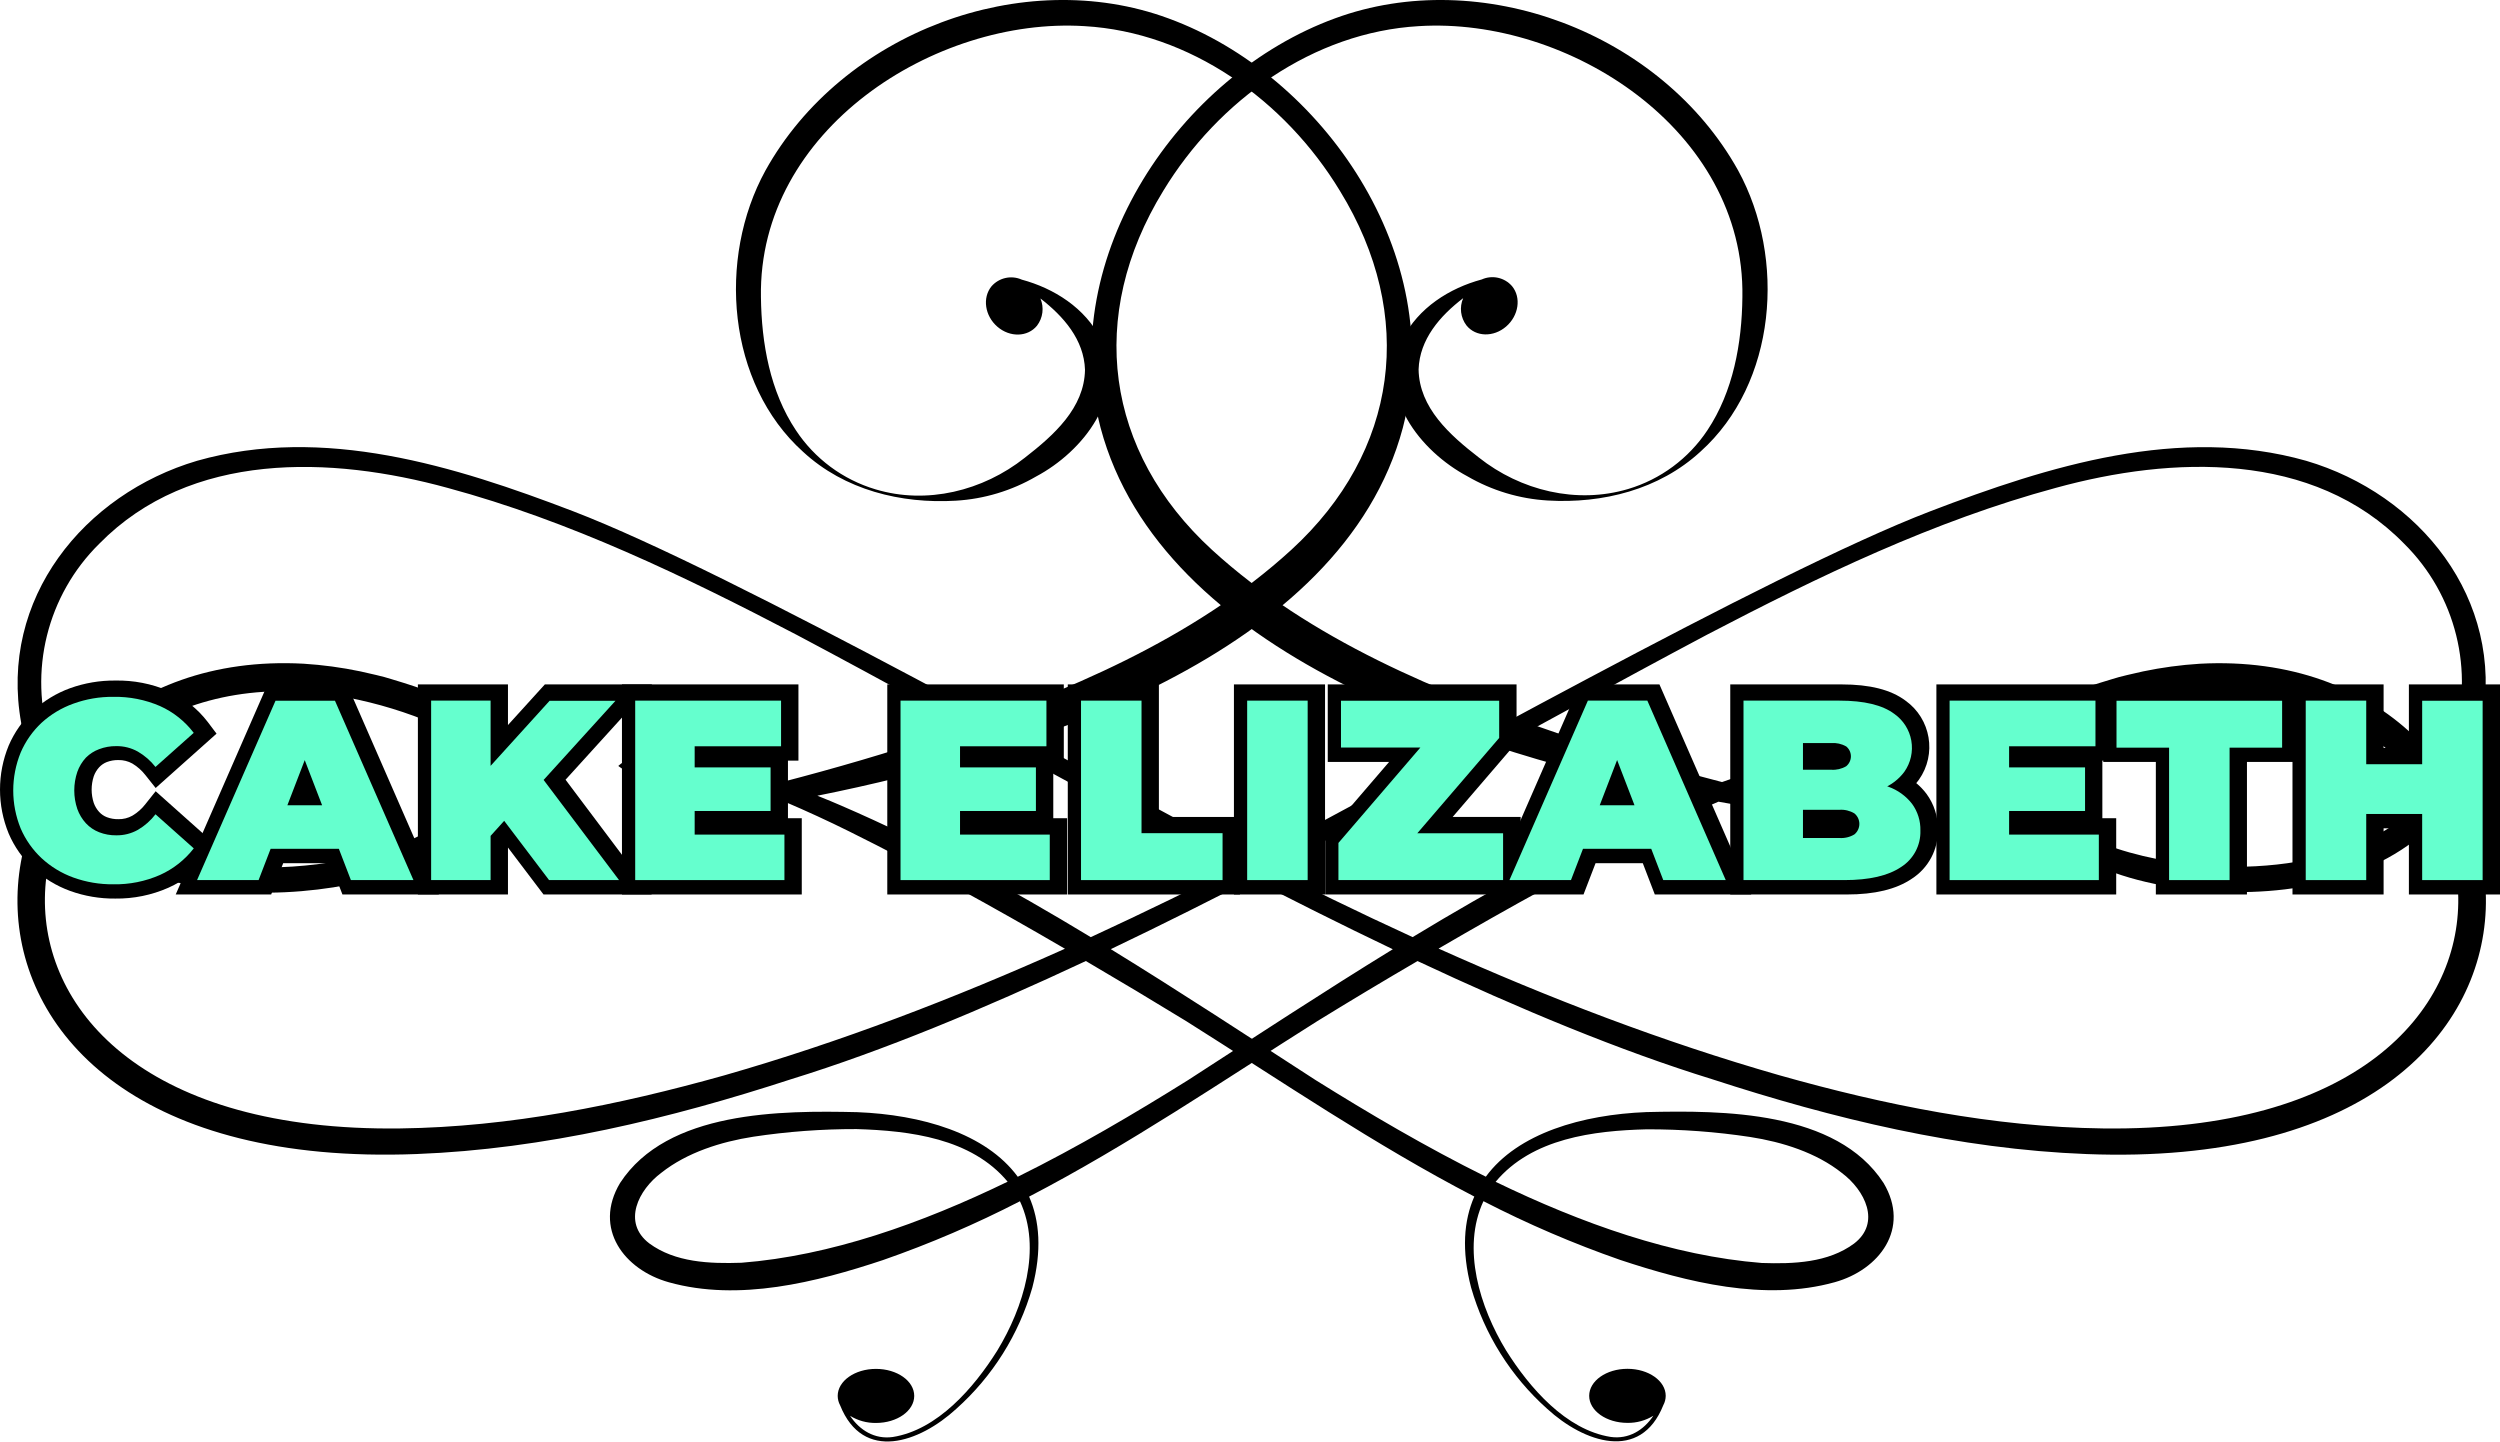
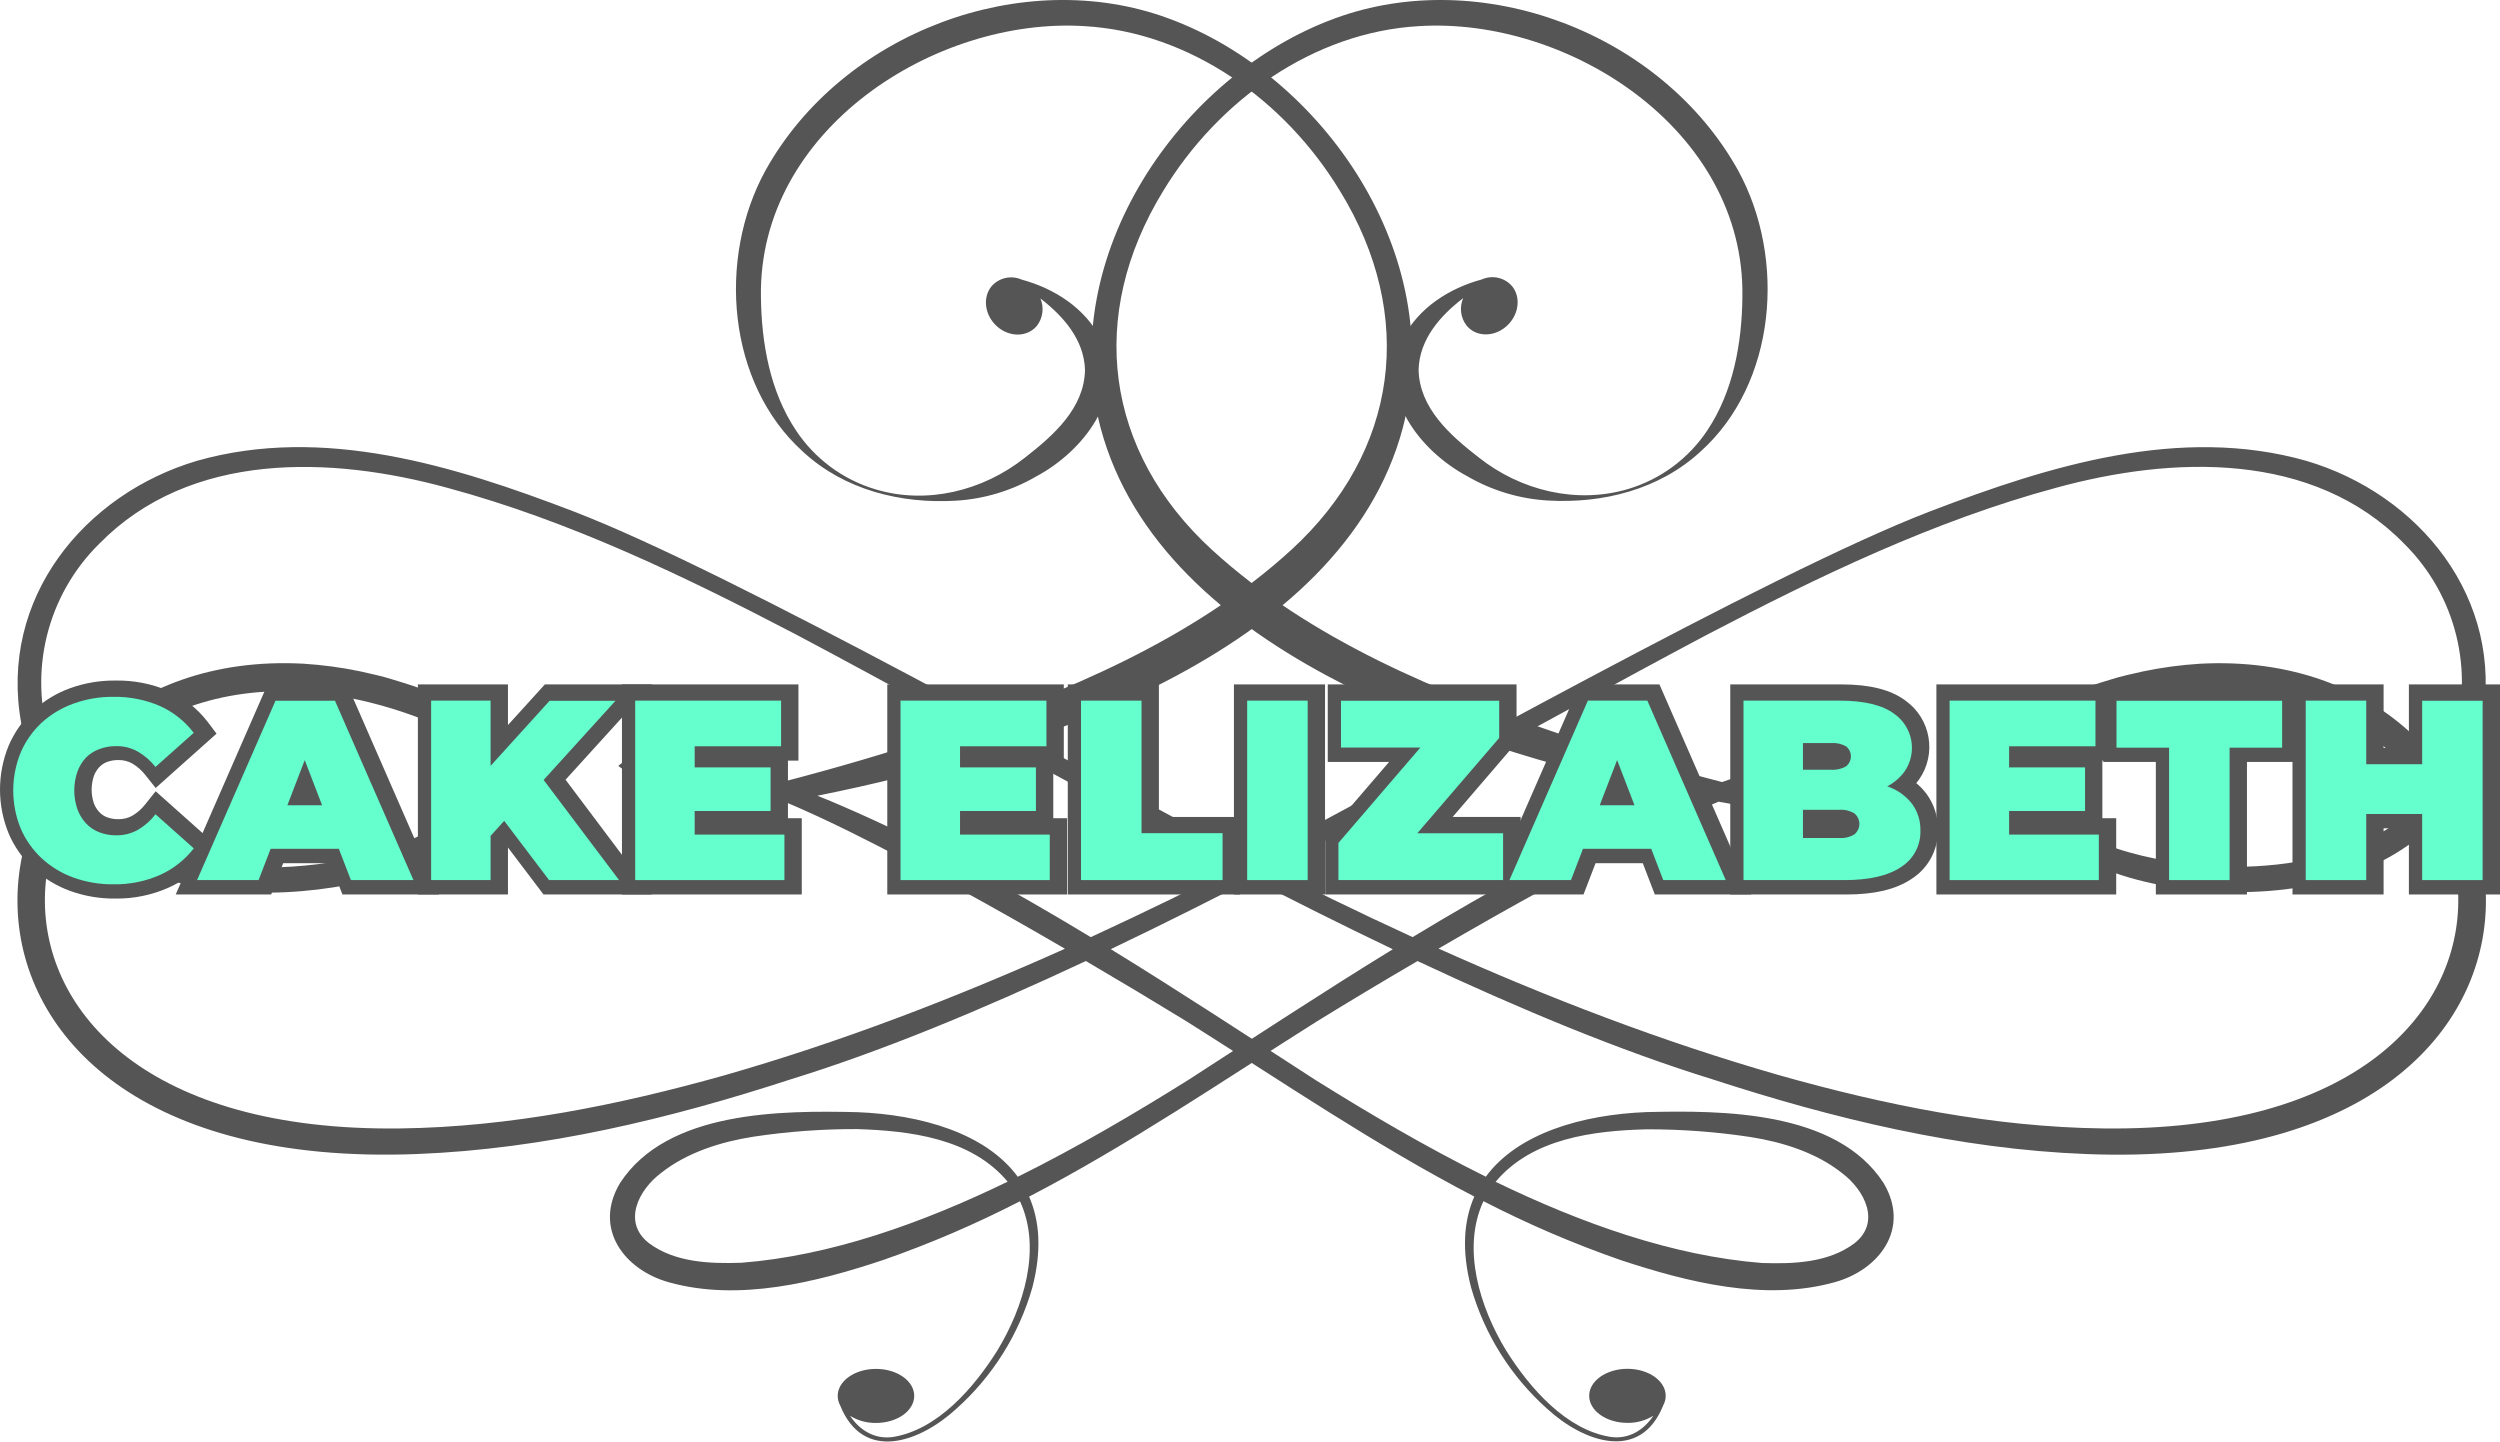
- <svg xmlns="http://www.w3.org/2000/svg" viewBox="0 0 653.34 376.69">
+ <svg xmlns="http://www.w3.org/2000/svg" viewBox="0 0 653.34 376.69" fill="#555555">
  <defs>
    <style>.cls-1{fill:#65ffce;}</style>
  </defs>
  <g id="Layer_2" data-name="Layer 2">
    <g id="Layer_1-2" data-name="Layer 1">
      <path d="M602.71,120.43c-33-9.36-67.26,1.31-98.24,13.18-42.1,16.13-136.52,69.67-177.7,91q-20.64,10.57-41.71,20.3c-21.1-12.77-42.67-24.64-65.26-34.39-1.61-.7-3.73-1.59-6.19-2.57,54.83-11,137.17-36.76,153-96.15,11.65-44.89-20.71-92.18-61.27-107-38-14-85.22,3.61-105.31,39.78-12.61,23-10,55.63,9.84,73.49,10.82,10,25.61,13.63,39.91,12.78a47.28,47.28,0,0,0,21-6.33c12.24-6.51,24-21.17,16.95-35.84-4.11-8.22-12.33-13.34-20.7-15.6a6.81,6.81,0,0,0-7.92,1.75c-2.43,3-1.74,7.71,1.54,10.55s7.92,2.72,10.35-.26A7.13,7.13,0,0,0,271.9,78c6.05,4.68,11.39,10.76,11.65,18.64-.17,10-8.15,17.1-15.75,23-10.94,8.66-25.6,12.28-39,8.24A37.9,37.9,0,0,1,208,112.45c-6.75-10.12-9-22.72-9.14-34.82-.75-43.73,45.56-73.23,84.54-70.8,27.49,1.58,52.4,19.31,66.77,43.05,20.05,32.63,15.3,68.14-12.7,93.81-25.74,23.54-59.31,37.32-91.63,48.44-13.7,4.6-27.59,8.65-41.62,12.29-15.39-5.47-35.62-10.81-42.64-4.25l.9.65c2.27-1.71,5.44-1.64,8.22-1.59,9,.65,17.66,3.74,26.12,6.91l.24.1q-16.35,4.06-32.87,7.49l.14,1.12a401.31,401.31,0,0,0,40.83-5.3c5.65,2.42,11.27,5,16.71,7.7,19.16,9.51,37.91,19.89,56.44,30.69-29,13-58.62,24.38-89.06,33.1-27.56,7.74-56,13.5-84.64,13.86-132,1.7-109.08-124.55-19.75-113.59a112.3,112.3,0,0,1,23.31,5.79c10.33,3.71,20,8.87,30.7,11.61l.56-1a58.37,58.37,0,0,0-13.42-10.6c-7.38-4.29-15.47-7.17-23.59-9.59-2.45-.81-5.67-1.46-8.27-2.07a104.37,104.37,0,0,0-14.82-2c-95.21-5.16-113.9,133.71,29.56,128.14,33.36-1.28,66.16-9.23,97.88-19.56,24-7.41,50.17-18.3,77-30.88Q297,258.9,310,266.86c24.86,15.66,49.27,32.33,75.29,45.84-2.76,6.29-3.36,14.12-.84,23.78a67.2,67.2,0,0,0,19.88,31.69c9.58,8.79,24.39,14,30.35-.94a5.22,5.22,0,0,0,.63-2.45c0-3.9-4.48-7.06-10-7.06s-10,3.16-10,7.06,4.49,7.07,10,7.07a12.5,12.5,0,0,0,6.77-1.87c-2.49,3.76-6.43,6.21-11.16,5.54-11.67-1.84-21.2-12.83-27.33-22.61-6.82-11.22-11.68-26.62-5.91-39a276.62,276.62,0,0,0,35.79,15.37c17.45,5.77,37.7,10.92,56,5.81,11.65-3.24,19.88-14,12.77-25.94-12.28-18.93-42.1-19-62-18.52-16.66.66-33.56,5.47-41.94,16.88-15.66-7.75-30.69-16.63-44.46-25.23-17.75-11.48-35.49-23.14-53.55-34.23,54.28-25.92,110.56-58.17,155.82-82.18,29.34-15.32,59.33-29.77,91.17-38.38,30.4-8.35,67.19-9.74,91,14.59a50.9,50.9,0,0,1,12.76,51.47l-1.4,3.71a14.61,14.61,0,0,1-.82,1.8l-.89,1.76c-.31.58-.54,1.2-.9,1.75L636,204.25a25.77,25.77,0,0,1-2.22,3.24c-.82,1-1.61,2.08-2.46,3l-2.69,2.72a17.7,17.7,0,0,1-3,2.33c-12.23,8.2-27,10.92-41.58,11-15.72,0-40.7-4.32-51.23-17.19a16.32,16.32,0,0,1-3.08-7.23h-1.1c-.91,6.13,2.73,12.14,7,16.12,8.77,8,20.18,11.59,31.45,13.51,21.68,3.38,48.09,1.26,65.73-13.54l3.2-3.24a63.87,63.87,0,0,0,6.55-9.12,66.84,66.84,0,0,0,2.93-6.09l1.55-4.24c.54-2.18,1.28-4.36,1.6-6.59C654.61,156.34,632.14,129.11,602.71,120.43ZM430.35,295.13a178.2,178.2,0,0,1,27,2c8.47,1.31,17.35,4.11,24,9.41,6,4.5,10.31,13,3.17,18.46-6.77,5-15.76,5.35-24.12,5.06-23.23-1.84-47-10.29-69.54-21.21C400.39,297.44,416.5,295.49,430.35,295.13Z" />
      <path d="M5.55,189c.33,2.23,1.06,4.41,1.6,6.59l1.55,4.24A66.84,66.84,0,0,0,11.63,206a63.87,63.87,0,0,0,6.55,9.12l3.2,3.24c17.64,14.8,44.06,16.92,65.73,13.54,11.27-1.92,22.68-5.5,31.45-13.51,4.27-4,7.92-10,7-16.12h-1.09a16.33,16.33,0,0,1-3.09,7.23c-10.53,12.87-35.5,17.16-51.23,17.19-14.54-.13-29.35-2.85-41.57-11a17.38,17.38,0,0,1-3-2.33l-2.69-2.72c-.85-1-1.63-2-2.46-3a25.77,25.77,0,0,1-2.22-3.24l-1.06-1.66c-.35-.55-.59-1.17-.9-1.75l-.88-1.76a12.14,12.14,0,0,1-.82-1.8l-1.4-3.71A50.92,50.92,0,0,1,25.94,142.1C49.8,117.77,86.59,119.16,117,127.51c31.85,8.61,61.84,23.06,91.17,38.38,45.26,24,101.54,56.26,155.82,82.18-18.06,11.09-35.79,22.75-53.55,34.23-13.77,8.6-28.79,17.48-44.46,25.23-8.38-11.41-25.27-16.22-41.94-16.88-19.87-.46-49.69-.41-62,18.52-7.11,11.92,1.13,22.7,12.77,25.94,18.25,5.11,38.5,0,55.95-5.81a276.62,276.62,0,0,0,35.79-15.37c5.77,12.36.92,27.76-5.91,39-6.12,9.78-15.66,20.77-27.32,22.61-4.74.67-8.68-1.78-11.17-5.54a12.52,12.52,0,0,0,6.77,1.87c5.53,0,10-3.16,10-7.07s-4.48-7.06-10-7.06-10,3.16-10,7.06a5.22,5.22,0,0,0,.63,2.45c6,15,20.78,9.73,30.35.94a67.2,67.2,0,0,0,19.88-31.69c2.52-9.66,1.92-17.49-.84-23.78,26-13.51,50.44-30.18,75.29-45.84q13-8,26.22-15.72c26.81,12.58,53,23.47,77,30.88,31.72,10.33,64.52,18.28,97.89,19.56,143.45,5.57,124.77-133.3,29.55-128.14a104.37,104.37,0,0,0-14.82,2c-2.6.61-5.82,1.26-8.27,2.07-8.12,2.42-16.21,5.3-23.59,9.59a58.8,58.8,0,0,0-13.42,10.6l.56,1C526,196,535.7,190.81,546,187.1a112.3,112.3,0,0,1,23.31-5.79c89.33-11,112.25,115.29-19.75,113.59C521,294.54,492.51,288.78,465,281c-30.44-8.72-60.08-20.11-89.05-33.1,18.52-10.8,37.27-21.18,56.43-30.69,5.44-2.67,11.06-5.28,16.71-7.7a401.68,401.68,0,0,0,40.83,5.3l.14-1.12q-16.51-3.45-32.86-7.49l.23-.1c8.46-3.17,17.12-6.26,26.12-6.91,2.78,0,5.95-.12,8.23,1.59l.89-.65c-7-6.56-27.24-1.22-42.64,4.25-14-3.64-27.92-7.69-41.62-12.29C376,181,342.47,167.23,316.73,143.69,288.73,118,284,82.51,304,49.88,318.4,26.14,343.31,8.41,370.8,6.83c39-2.43,85.29,27.07,84.55,70.8-.13,12.1-2.4,24.7-9.15,34.82a37.87,37.87,0,0,1-20.73,15.35c-13.43,4-28.09.42-39-8.24-7.59-5.86-15.58-13-15.74-23,.25-7.88,5.59-14,11.65-18.64a7.1,7.1,0,0,0,.88,7.15c2.44,3,7.07,3.1,10.35.26s4-7.56,1.54-10.55a6.79,6.79,0,0,0-7.91-1.75c-8.38,2.26-16.6,7.38-20.71,15.6-7.05,14.67,4.71,29.33,16.95,35.84a47.28,47.28,0,0,0,21,6.33c14.31.85,29.1-2.82,39.92-12.78,19.88-17.86,22.44-50.46,9.83-73.49C434.11,8.4,386.93-9.18,348.9,4.79c-40.57,14.83-72.93,62.12-61.28,107,15.84,59.39,98.18,85.15,153,96.15-2.46,1-4.59,1.87-6.2,2.57-22.59,9.75-44.16,21.62-65.25,34.39q-21.09-9.67-41.72-20.3c-41.18-21.33-135.59-74.87-177.69-91-31-11.87-65.24-22.54-98.25-13.18C22.1,129.11-.37,156.34,5.55,189ZM263.33,308.82C240.8,319.74,217,328.19,193.79,330c-8.36.29-17.35-.08-24.12-5.06-7.14-5.48-2.82-14,3.17-18.46,6.7-5.3,15.59-8.1,24-9.41a178.2,178.2,0,0,1,27-2C237.74,295.49,253.86,297.44,263.33,308.82Z" />
      <path d="M30.13,234.83a33.75,33.75,0,0,1-11.81-2,28.62,28.62,0,0,1-9.65-5.88,27.1,27.1,0,0,1-6.4-9.11,30.29,30.29,0,0,1,0-23,27.2,27.2,0,0,1,6.4-9.11,28.62,28.62,0,0,1,9.65-5.88,34,34,0,0,1,11.81-2A33.59,33.59,0,0,1,44,180.55a26.75,26.75,0,0,1,10.33,8.18l2.26,3-15.91,14.2-2.64-3.32a12.42,12.42,0,0,0-3.45-3.07,7.19,7.19,0,0,0-3.67-.91,8.16,8.16,0,0,0-3,.52,5.43,5.43,0,0,0-2,1.36,6.87,6.87,0,0,0-1.42,2.37,11.25,11.25,0,0,0,0,6.95,7,7,0,0,0,1.42,2.37,5.35,5.35,0,0,0,2,1.36,8,8,0,0,0,3,.52,7.16,7.16,0,0,0,3.67-.91,12.11,12.11,0,0,0,3.45-3.07l2.64-3.32L56.62,221l-2.29,3A27.42,27.42,0,0,1,44,232,33.21,33.21,0,0,1,30.13,234.83Z" />
      <path d="M30.13,230.83a29.61,29.61,0,0,1-10.42-1.78A24.52,24.52,0,0,1,11.4,224a23,23,0,0,1-5.46-7.77,26.31,26.31,0,0,1,0-19.83,23.18,23.18,0,0,1,5.46-7.77,24.52,24.52,0,0,1,8.31-5.06,29.84,29.84,0,0,1,10.42-1.78,29.34,29.34,0,0,1,12.23,2.42,22.72,22.72,0,0,1,8.81,7l-10,8.92A16,16,0,0,0,36.59,196a11.16,11.16,0,0,0-5.66-1.44,11.93,11.93,0,0,0-4.49.81A9.35,9.35,0,0,0,23,197.73a11,11,0,0,0-2.24,3.72,15.13,15.13,0,0,0,0,9.71A10.91,10.91,0,0,0,23,214.88a9.5,9.5,0,0,0,3.45,2.35,12.13,12.13,0,0,0,4.49.8,11.16,11.16,0,0,0,5.66-1.44,16.07,16.07,0,0,0,4.59-4.05l10,8.91a23.31,23.31,0,0,1-8.81,6.93A29,29,0,0,1,30.13,230.83Z" />
      <polygon points="89.49 233.76 86.35 225.58 74.01 225.58 70.87 233.76 45.92 233.76 69.92 178.86 90.7 178.86 114.7 233.76 89.49 233.76" />
      <path d="M52,229.76l20.5-46.9H88.08l20.51,46.9H92.24L77.1,190.36h6.16l-15.14,39.4Zm12.19-8.18,4-11.39H89.83l4,11.39Z" />
      <polygon points="142.04 233.76 132.75 221.49 132.75 233.76 109.21 233.76 109.21 178.86 132.75 178.86 132.75 189.48 142.39 178.86 170.42 178.86 147.8 203.77 170.33 233.76 142.04 233.76" />
      <path d="M113.21,229.76v-46.9h15.54v46.9Zm14.14-10-.87-17.36,17.68-19.49h17.22L141.55,204.7l-8.78,9Zm16.68,10-13.8-18.23,10.25-10.85,21.84,29.08Z" />
      <polygon points="162.54 233.76 162.54 178.86 208.66 178.86 208.66 198.78 205.92 198.78 205.92 213.83 209.53 213.83 209.53 233.76 162.54 233.76" />
      <path d="M182.08,217.83h23.46v11.93h-39v-46.9h38.12v11.92H182.08ZM181,200.28h20.91v11.39H181Z" />
      <polygon points="231.88 233.76 231.88 178.86 278.01 178.86 278.01 198.78 275.26 198.78 275.26 213.83 278.88 213.83 278.88 233.76 231.88 233.76" />
      <path d="M251.43,217.83h23.45v11.93h-39v-46.9H274v11.92H251.43Zm-1.07-17.55h20.9v11.39h-20.9Z" />
      <polygon points="279.05 233.76 279.05 178.86 302.86 178.86 302.86 213.5 324.04 213.5 324.04 233.76 279.05 233.76" />
      <path d="M283.05,229.76v-46.9h15.81V217.5H320v12.26Z" />
      <rect x="322.47" y="178.86" width="23.81" height="54.9" />
      <path d="M326.47,229.76v-46.9h15.81v46.9Z" />
      <polygon points="346.32 233.76 346.32 218.56 363.02 199.12 346.99 199.12 346.99 178.86 396.33 178.86 396.33 194.05 379.63 213.5 397.4 213.5 397.4 233.76 346.32 233.76" />
      <path d="M350.32,229.76V220l26.13-30.42,1.94,5.5H351V182.86h41.34v9.71L366.2,223l-1.95-5.49H393.4v12.26Z" />
      <polygon points="432.46 233.76 429.32 225.58 416.98 225.58 413.83 233.76 388.89 233.76 412.89 178.86 433.67 178.86 457.67 233.76 432.46 233.76" />
      <path d="M395,229.76l20.5-46.9h15.54l20.51,46.9H435.21l-15.14-39.4h6.16l-15.14,39.4Zm12.19-8.18,4-11.39h21.57l4,11.39Z" />
      <path d="M452.18,233.76v-54.9h29.06c7.43,0,12.9,1.38,16.73,4.24a14.86,14.86,0,0,1,3.51,20.67c-.22.3-.45.6-.69.89a16.52,16.52,0,0,1,2.65,2.77,15.34,15.34,0,0,1,3,9.4,14.88,14.88,0,0,1-6.82,12.82c-4.09,2.76-9.65,4.11-17,4.11Z" />
      <path d="M456.18,229.76v-46.9h25.06q9.7,0,14.33,3.45a10.85,10.85,0,0,1,2.65,15.14,13.21,13.21,0,0,1-5.73,4.39,23.5,23.5,0,0,1-9.24,1.61l1.34-3.62a26.24,26.24,0,0,1,9.48,1.54,13.61,13.61,0,0,1,6.16,4.45,11.41,11.41,0,0,1,2.18,7,10.86,10.86,0,0,1-5.06,9.51q-5.06,3.42-14.77,3.42Zm15.54-11.06h9.52a6.69,6.69,0,0,0,3.92-.94,3.55,3.55,0,0,0,0-5.49,6.69,6.69,0,0,0-3.92-.94H470.65V200.88h8.44A6.67,6.67,0,0,0,483,200a3.34,3.34,0,0,0,0-5.19,6.93,6.93,0,0,0-3.92-.87h-7.37Z" />
      <polygon points="506.05 233.76 506.05 178.86 552.17 178.86 552.17 198.78 549.42 198.78 549.42 213.83 553.04 213.83 553.04 233.76 506.05 233.76" />
      <path d="M525.59,217.83H549v11.93h-39v-46.9h38.12v11.92H525.59Zm-1.07-17.55h20.9v11.39h-20.9Z" />
      <polygon points="563.4 233.76 563.4 199.12 549.66 199.12 549.66 178.86 600.94 178.86 600.94 199.12 587.21 199.12 587.21 233.76 563.4 233.76" />
      <path d="M567.4,229.76V195.12H553.66V182.86h43.28v12.26H583.21v34.64Z" />
      <polygon points="629.53 233.76 629.53 216.47 622.92 216.47 622.92 233.76 599.11 233.76 599.11 178.86 622.92 178.86 622.92 195.47 629.53 195.47 629.53 178.86 653.34 178.86 653.34 233.76 629.53 233.76" />
      <path d="M618.92,229.76H603.11v-46.9h15.81Zm15.68-17.29H617.85v-13H634.6Zm-1.07-29.61h15.81v46.9H633.53Z" />
      <path class="cls-1" d="M29.59,231.1a29.84,29.84,0,0,1-10.42-1.77,24.52,24.52,0,0,1-8.31-5.06A23.18,23.18,0,0,1,5.4,216.5a26.31,26.31,0,0,1,0-19.83,23.12,23.12,0,0,1,5.46-7.78,24.65,24.65,0,0,1,8.31-5,29.61,29.61,0,0,1,10.42-1.78,29.34,29.34,0,0,1,12.23,2.41,22.75,22.75,0,0,1,8.81,7l-10,8.91a16.07,16.07,0,0,0-4.59-4,11.16,11.16,0,0,0-5.66-1.44,12.13,12.13,0,0,0-4.49.8A9.5,9.5,0,0,0,22.45,198a10.86,10.86,0,0,0-2.24,3.71,15.16,15.16,0,0,0,0,9.72,11,11,0,0,0,2.24,3.72,9.35,9.35,0,0,0,3.45,2.34,11.93,11.93,0,0,0,4.49.81,11.16,11.16,0,0,0,5.66-1.44,16,16,0,0,0,4.59-4.06l10,8.91a23.24,23.24,0,0,1-8.81,6.94A29,29,0,0,1,29.59,231.1Z" />
      <path class="cls-1" d="M51.5,230,72,183.13H87.54L108.05,230H91.7L76.56,190.64h6.16L67.58,230Zm12.19-8.17,4-11.39H89.29l4,11.39Z" />
      <path class="cls-1" d="M112.67,230v-46.9h15.54V230ZM126.81,220l-.87-17.35,17.68-19.5h17.22L141,205l-8.78,9ZM143.49,230l-13.8-18.22L139.94,201,161.78,230Z" />
      <path class="cls-1" d="M181.54,218.11H205V230H166v-46.9h38.12v11.93H181.54Zm-1.07-17.56h20.91v11.39H180.47Z" />
      <path class="cls-1" d="M250.89,218.11h23.45V230h-39v-46.9h38.13v11.93H250.89Zm-1.07-17.56h20.9v11.39h-20.9Z" />
      <path class="cls-1" d="M282.51,230v-46.9h15.81v34.64H319.5V230Z" />
      <path class="cls-1" d="M325.93,230v-46.9h15.81V230Z" />
      <path class="cls-1" d="M349.78,230v-9.71l26.13-30.42,1.94,5.49h-27.4V183.13h41.34v9.72l-26.13,30.42-2-5.5h29.15V230Z" />
      <path class="cls-1" d="M394.47,230l20.5-46.9h15.54L451,230H434.67l-15.14-39.39h6.16L410.55,230Zm12.19-8.17,4-11.39h21.57l4,11.39Z" />
      <path class="cls-1" d="M455.64,230v-46.9H480.7q9.71,0,14.33,3.45a10.85,10.85,0,0,1,2.65,15.14,13.14,13.14,0,0,1-5.73,4.39,23.32,23.32,0,0,1-9.24,1.61l1.34-3.62a26.46,26.46,0,0,1,9.48,1.54,13.63,13.63,0,0,1,6.16,4.46,11.38,11.38,0,0,1,2.18,7,10.87,10.87,0,0,1-5.06,9.52Q491.76,230,482,230ZM471.18,219h9.52a6.69,6.69,0,0,0,3.92-.94,3.55,3.55,0,0,0,0-5.49,6.69,6.69,0,0,0-3.92-.94H470.11V201.16h8.44a6.74,6.74,0,0,0,3.92-.91,3.34,3.34,0,0,0,0-5.19,6.93,6.93,0,0,0-3.92-.87h-7.37Z" />
      <path class="cls-1" d="M525.05,218.11H548.5V230h-39v-46.9h38.12v11.93H525.05ZM524,200.55h20.9v11.39H524Z" />
      <path class="cls-1" d="M566.86,230V195.39H553.12V183.13H596.4v12.26H582.67V230Z" />
      <path class="cls-1" d="M618.38,230H602.57v-46.9h15.81Zm15.68-17.28H617.31v-13h16.75ZM633,183.13H648.8V230H633Z" />
    </g>
  </g>
</svg>
